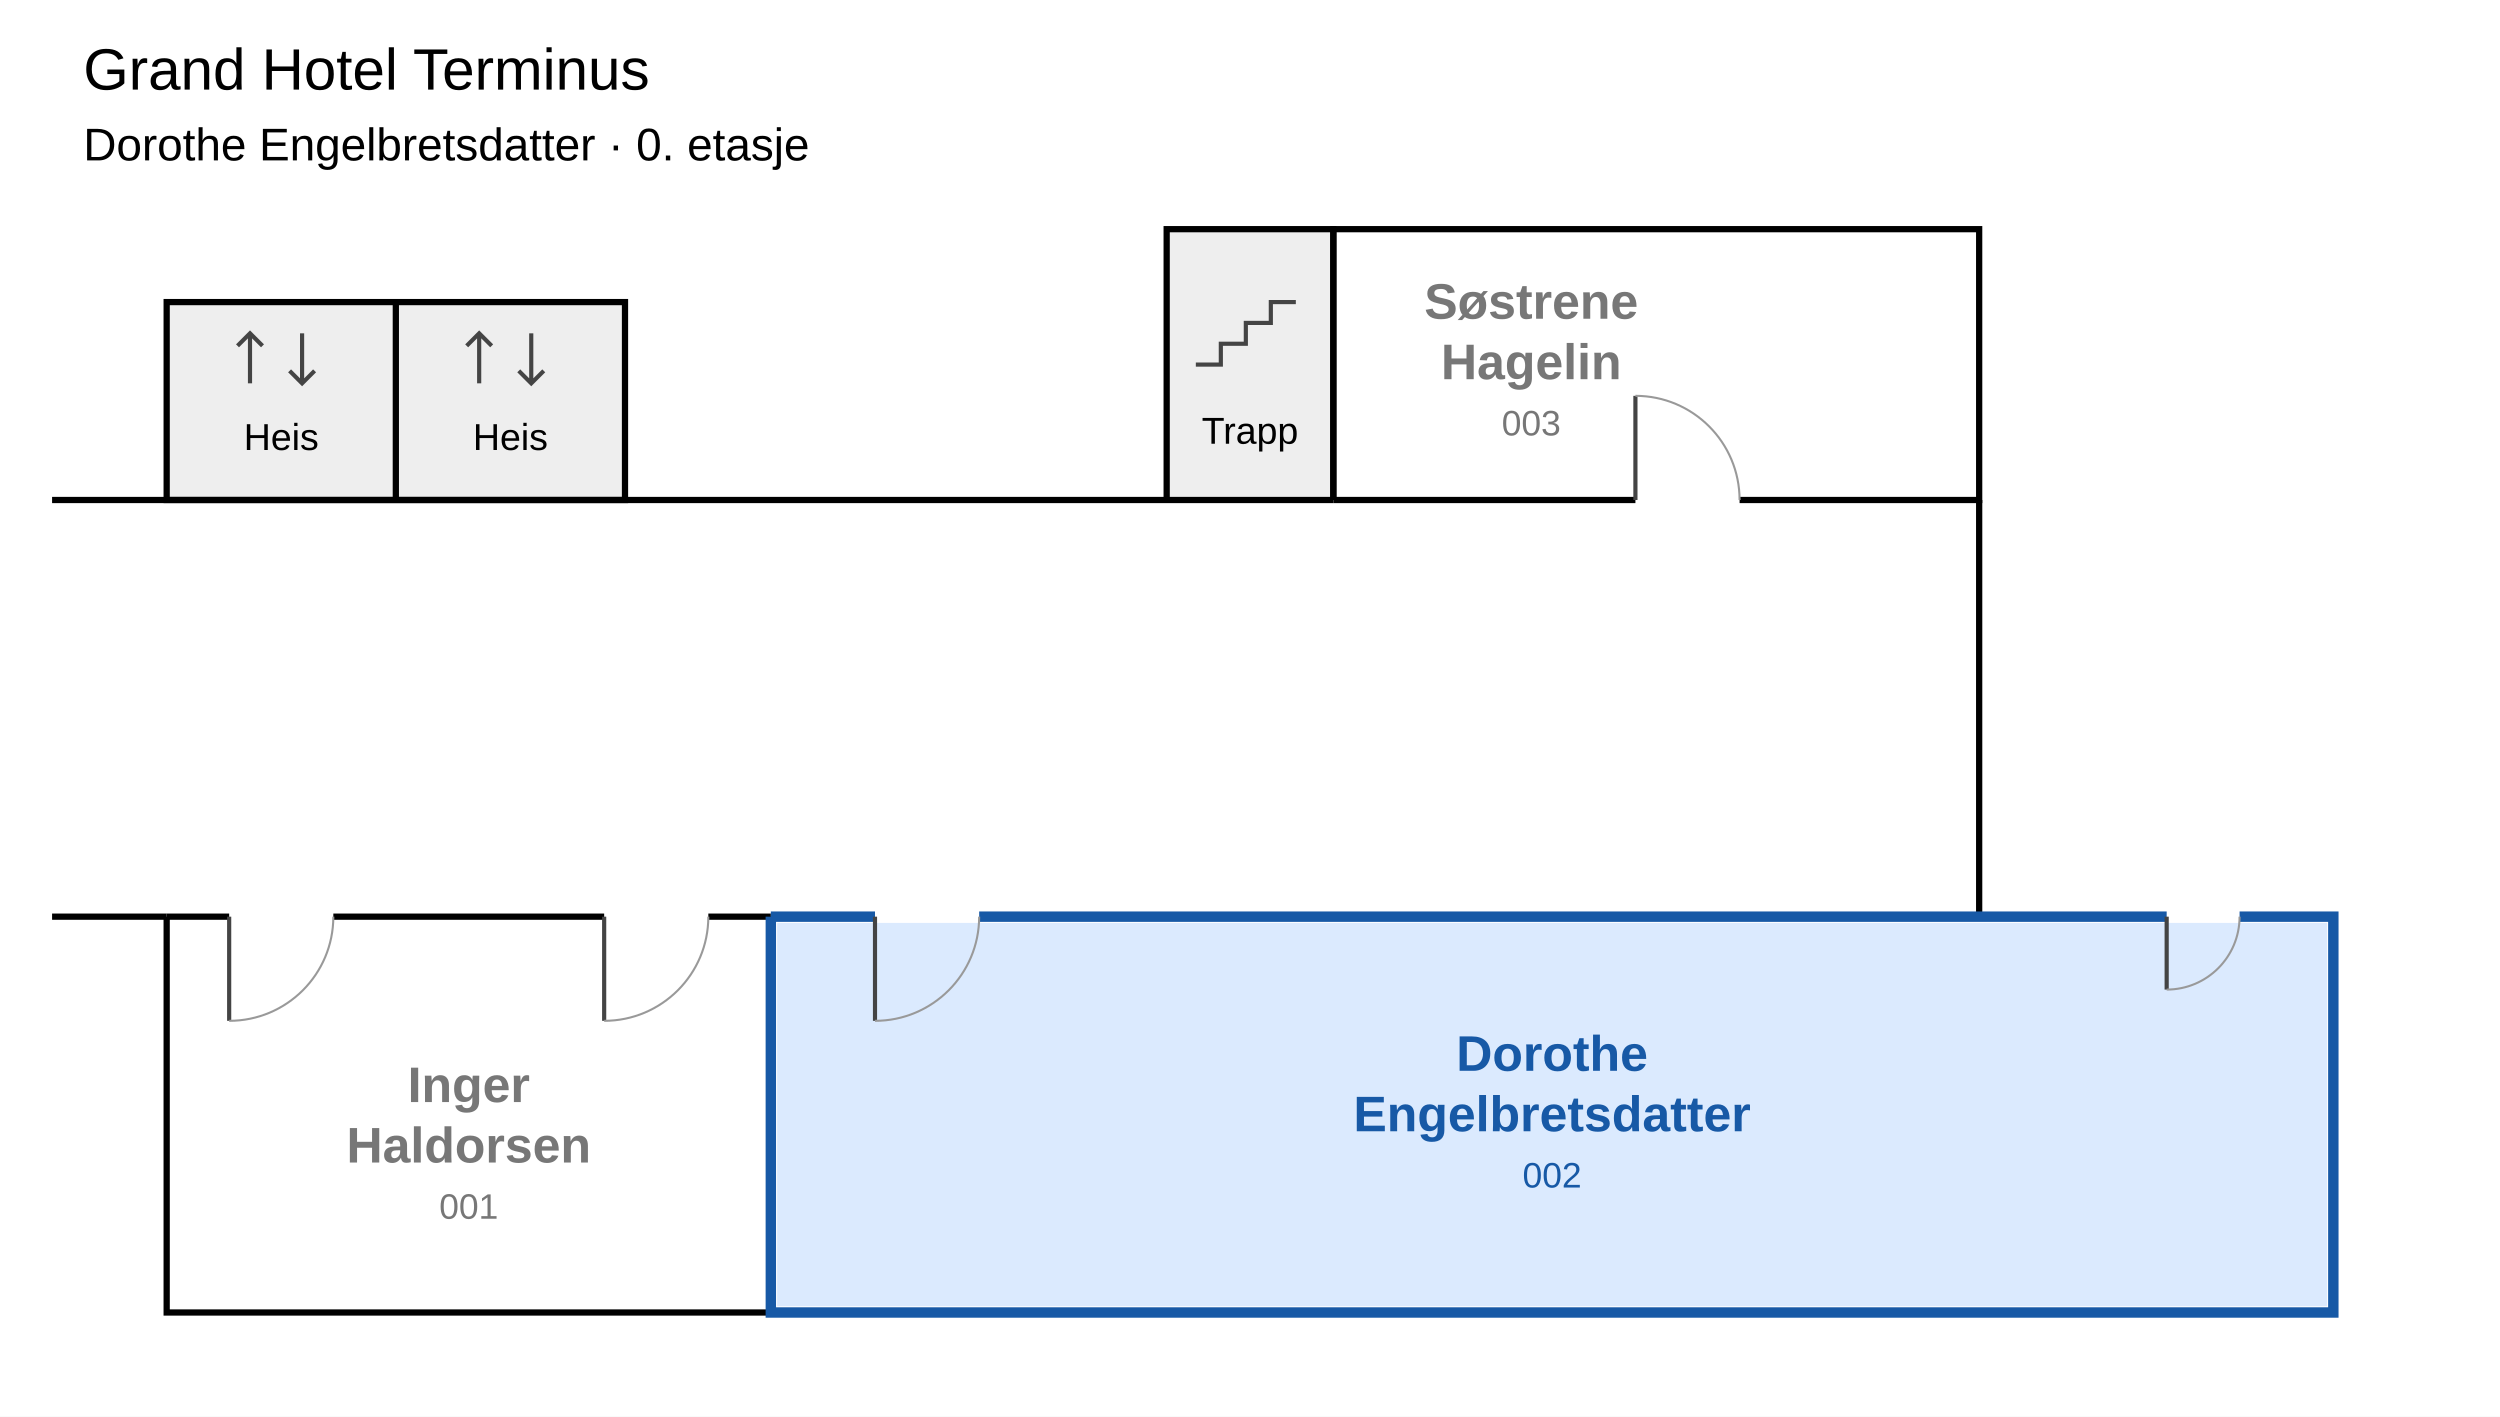
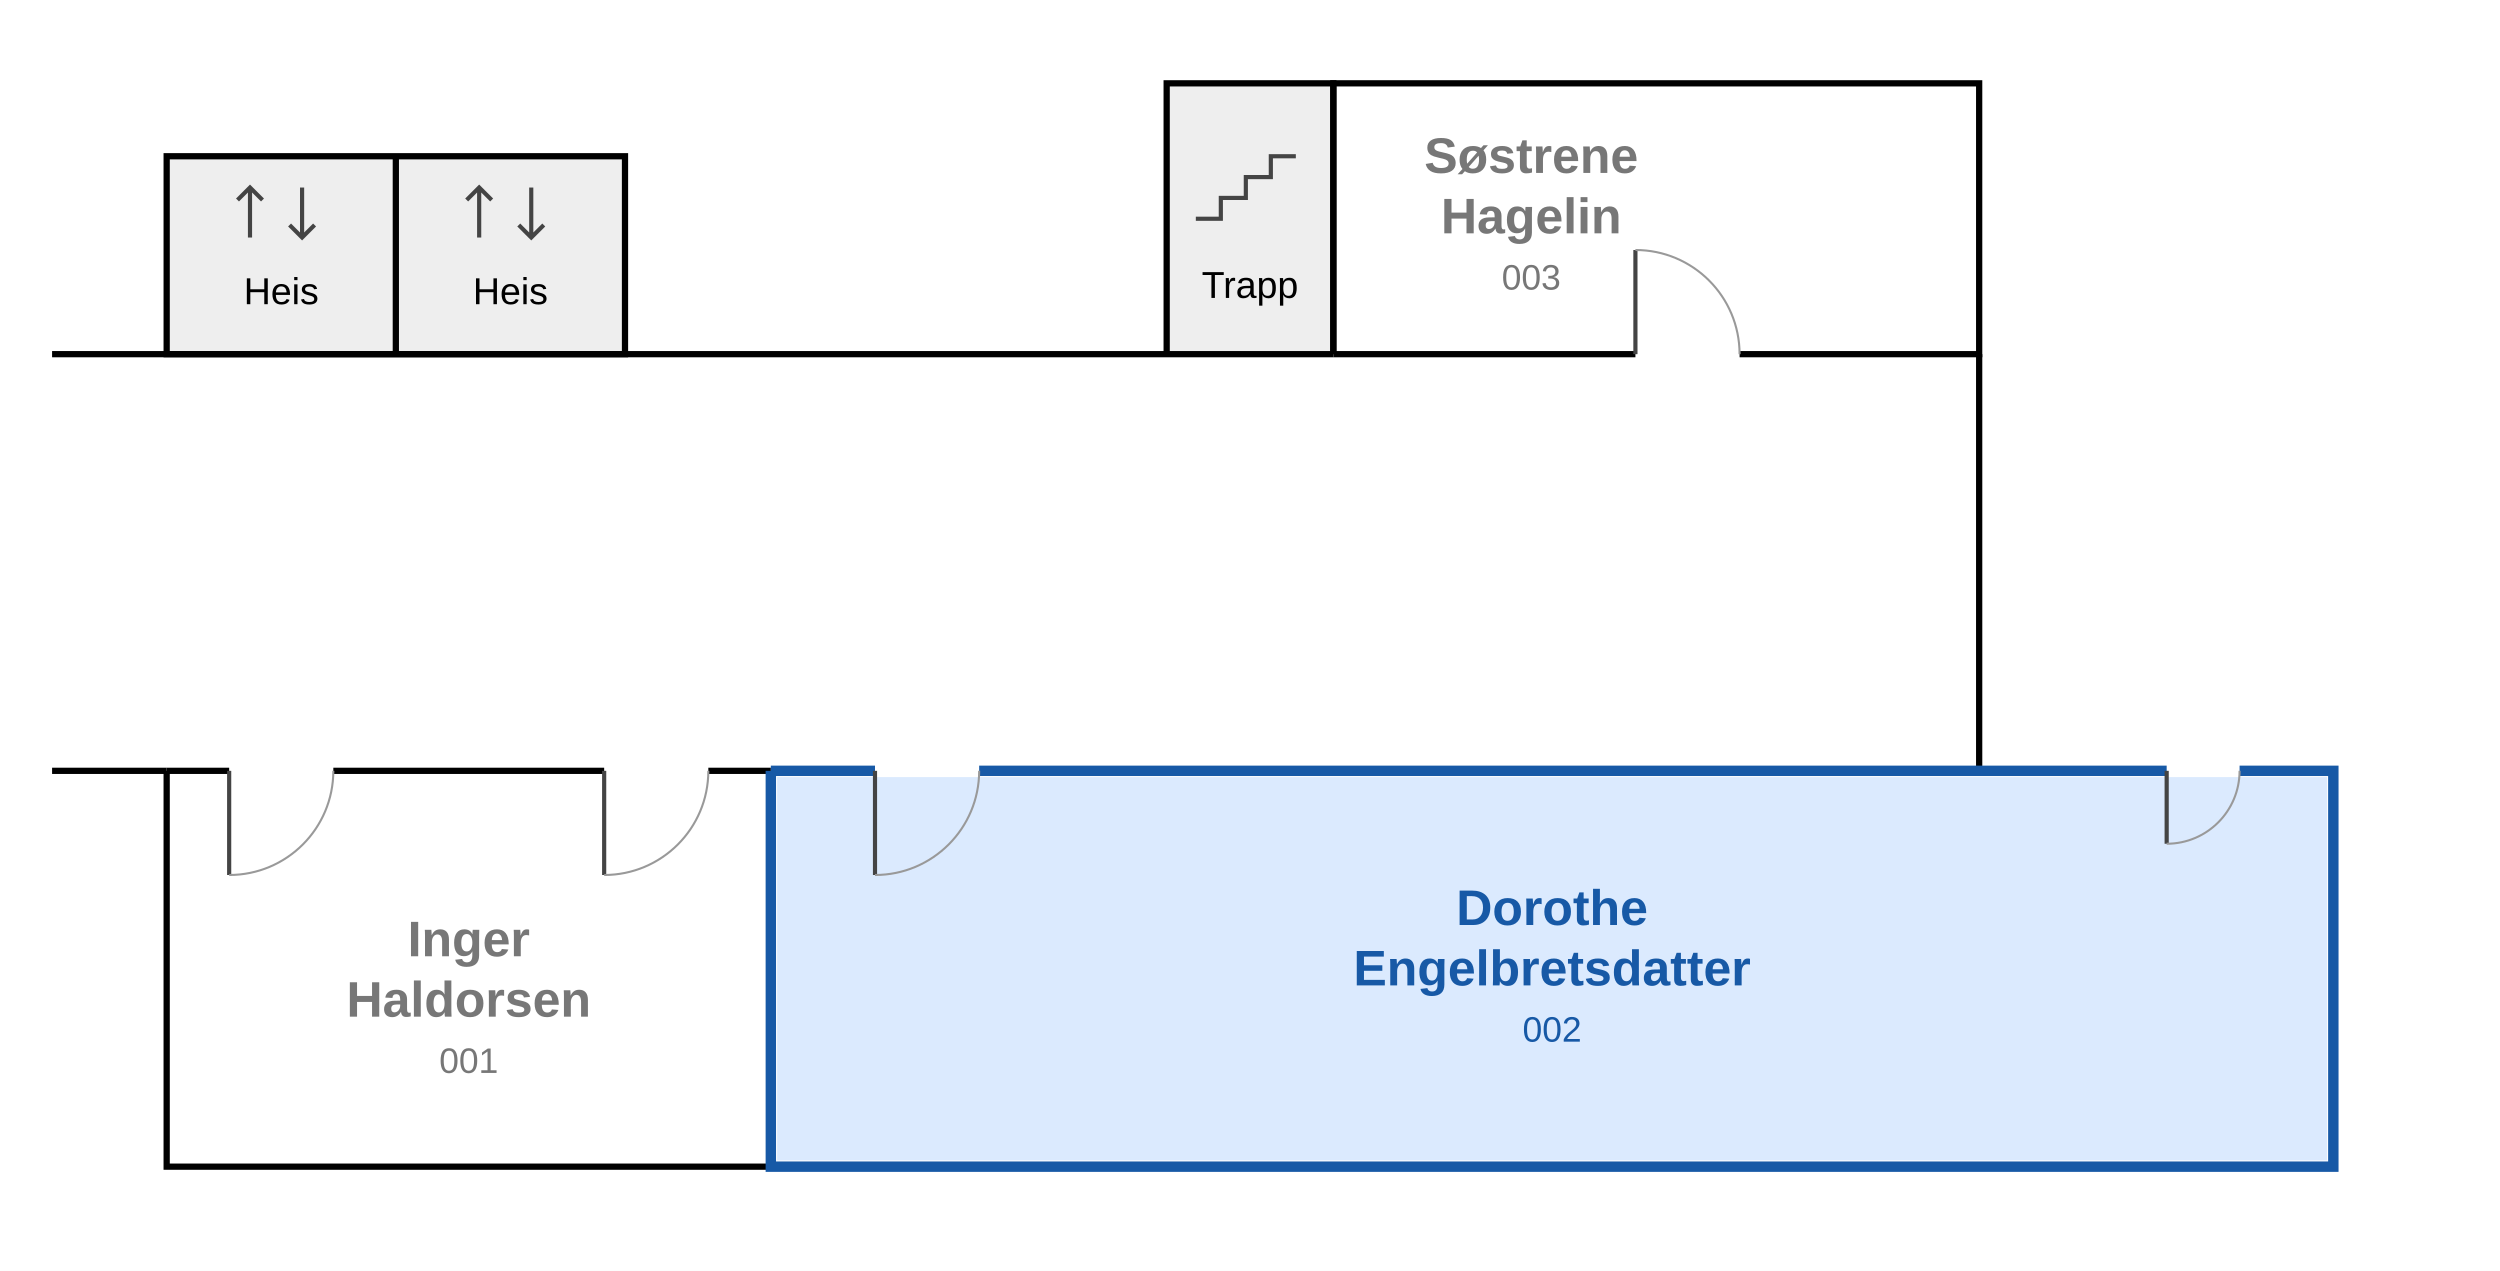
- <svg xmlns="http://www.w3.org/2000/svg" width="1200" height="680" viewBox="0 0 1200 680" role="img" aria-labelledby="t0-002-title t0-002-desc" lang="nb">
+ <svg xmlns="http://www.w3.org/2000/svg" width="1200" height="610" viewBox="0 70 1200 610" role="img" aria-labelledby="t0-002-title t0-002-desc" lang="nb">
  <rect width="1200" height="680" fill="white" />
  <g font-family="Arial, Helvetica, sans-serif">
-     <text x="40" y="43" font-size="28">Grand Hotel Terminus</text>
-     <text x="40" y="77" font-size="22">Dorothe Engelbretsdatter · 0. etasje</text>
    <rect x="373" y="443" width="744" height="184" fill="#dbeafe" />
    <g fill="#eee" stroke="black" stroke-width="3">
      <path d="M 80,240 V 145 H 300 V 240 Z M 190,145 V 240" />
      <path d="M 560,240 V 110 H 640 V 240" />
    </g>
    <g fill="none" stroke="black" stroke-width="3">
      <path d="M 25,240 H 640 M 950,240 V 440 M 25,440 H 80" />
    </g>
    <g fill="none" stroke="#444" stroke-width="2">
      <path d="M 120,184 V 160 M 114,166 L 120,160 L 126,166 M 145,160 V 184 M 139,178 L 145,184 L 151,178" />
      <path d="M 230,184 V 160 M 224,166 L 230,160 L 236,166 M 255,160 V 184 M 249,178 L 255,184 L 261,178" />
      <path d="M 574,175 H 586 V 165 H 598 V 155 H 610 V 145 H 622" />
    </g>
    <g text-anchor="middle" font-size="18">
      <text x="135" y="216">Heis</text>
      <text x="245" y="216">Heis</text>
      <text x="600" y="213">Trapp</text>
    </g>
    <g id="t0-002-room-001" data-room-number="001" data-room-name="Inger Haldorsen">
      <path d="M 80,440 V 630 H 370 V 440 M 80,440 H 110 M 160,440 H 290 M 340,440 H 370" fill="none" stroke="black" stroke-width="3" />
      <g text-anchor="middle" fill="#777">
        <text x="225" y="529" font-size="24" font-weight="bold">Inger</text>
        <text x="225" y="558" font-size="24" font-weight="bold">Haldorsen</text>
        <text x="225" y="585" font-size="17">001</text>
      </g>
    </g>
    <g id="t0-002-room-002" data-room-number="002" data-room-name="Dorothe Engelbretsdatter">
      <path d="M 370,440 V 630 H 1120 V 440 H 1075 M 1040,440 H 470 M 420,440 H 370" fill="none" stroke="#1759a6" stroke-width="5" />
      <g text-anchor="middle" fill="#1759a6">
        <text x="745" y="514" font-size="24" font-weight="bold">Dorothe</text>
        <text x="745" y="543" font-size="24" font-weight="bold">Engelbretsdatter</text>
        <text x="745" y="570" font-size="17">002</text>
      </g>
    </g>
    <g id="t0-002-room-003" data-room-number="003" data-room-name="Søstrene Hagelin">
      <path d="M 640,240 V 110 H 950 V 240 H 835 M 785,240 H 640" fill="none" stroke="black" stroke-width="3" />
      <g text-anchor="middle" fill="#777">
        <text x="735" y="153" font-size="24" font-weight="bold">Søstrene</text>
        <text x="735" y="182" font-size="24" font-weight="bold">Hagelin</text>
        <text x="735" y="209" font-size="17">003</text>
      </g>
    </g>
    <g fill="none">
      <path d="M 110,440 v 50" stroke="#444" stroke-width="2" />
      <path d="M 160,440 A 50,50 0 0 1 110,490" stroke="#999" stroke-width="1" />
    </g>
    <g fill="none">
      <path d="M 290,440 v 50" stroke="#444" stroke-width="2" />
      <path d="M 340,440 A 50,50 0 0 1 290,490" stroke="#999" stroke-width="1" />
    </g>
    <g fill="none">
      <path d="M 420,440 v 50" stroke="#444" stroke-width="2" />
      <path d="M 470,440 A 50,50 0 0 1 420,490" stroke="#999" stroke-width="1" />
    </g>
    <g fill="none">
      <path d="M 1040,440 v 35" stroke="#444" stroke-width="2" />
      <path d="M 1075,440 A 35,35 0 0 1 1040,475" stroke="#999" stroke-width="1" />
    </g>
    <g fill="none">
      <path d="M 785,240 v -50" stroke="#444" stroke-width="2" />
      <path d="M 835,240 A 50,50 0 0 0 785,190" stroke="#999" stroke-width="1" />
    </g>
  </g>
</svg>
